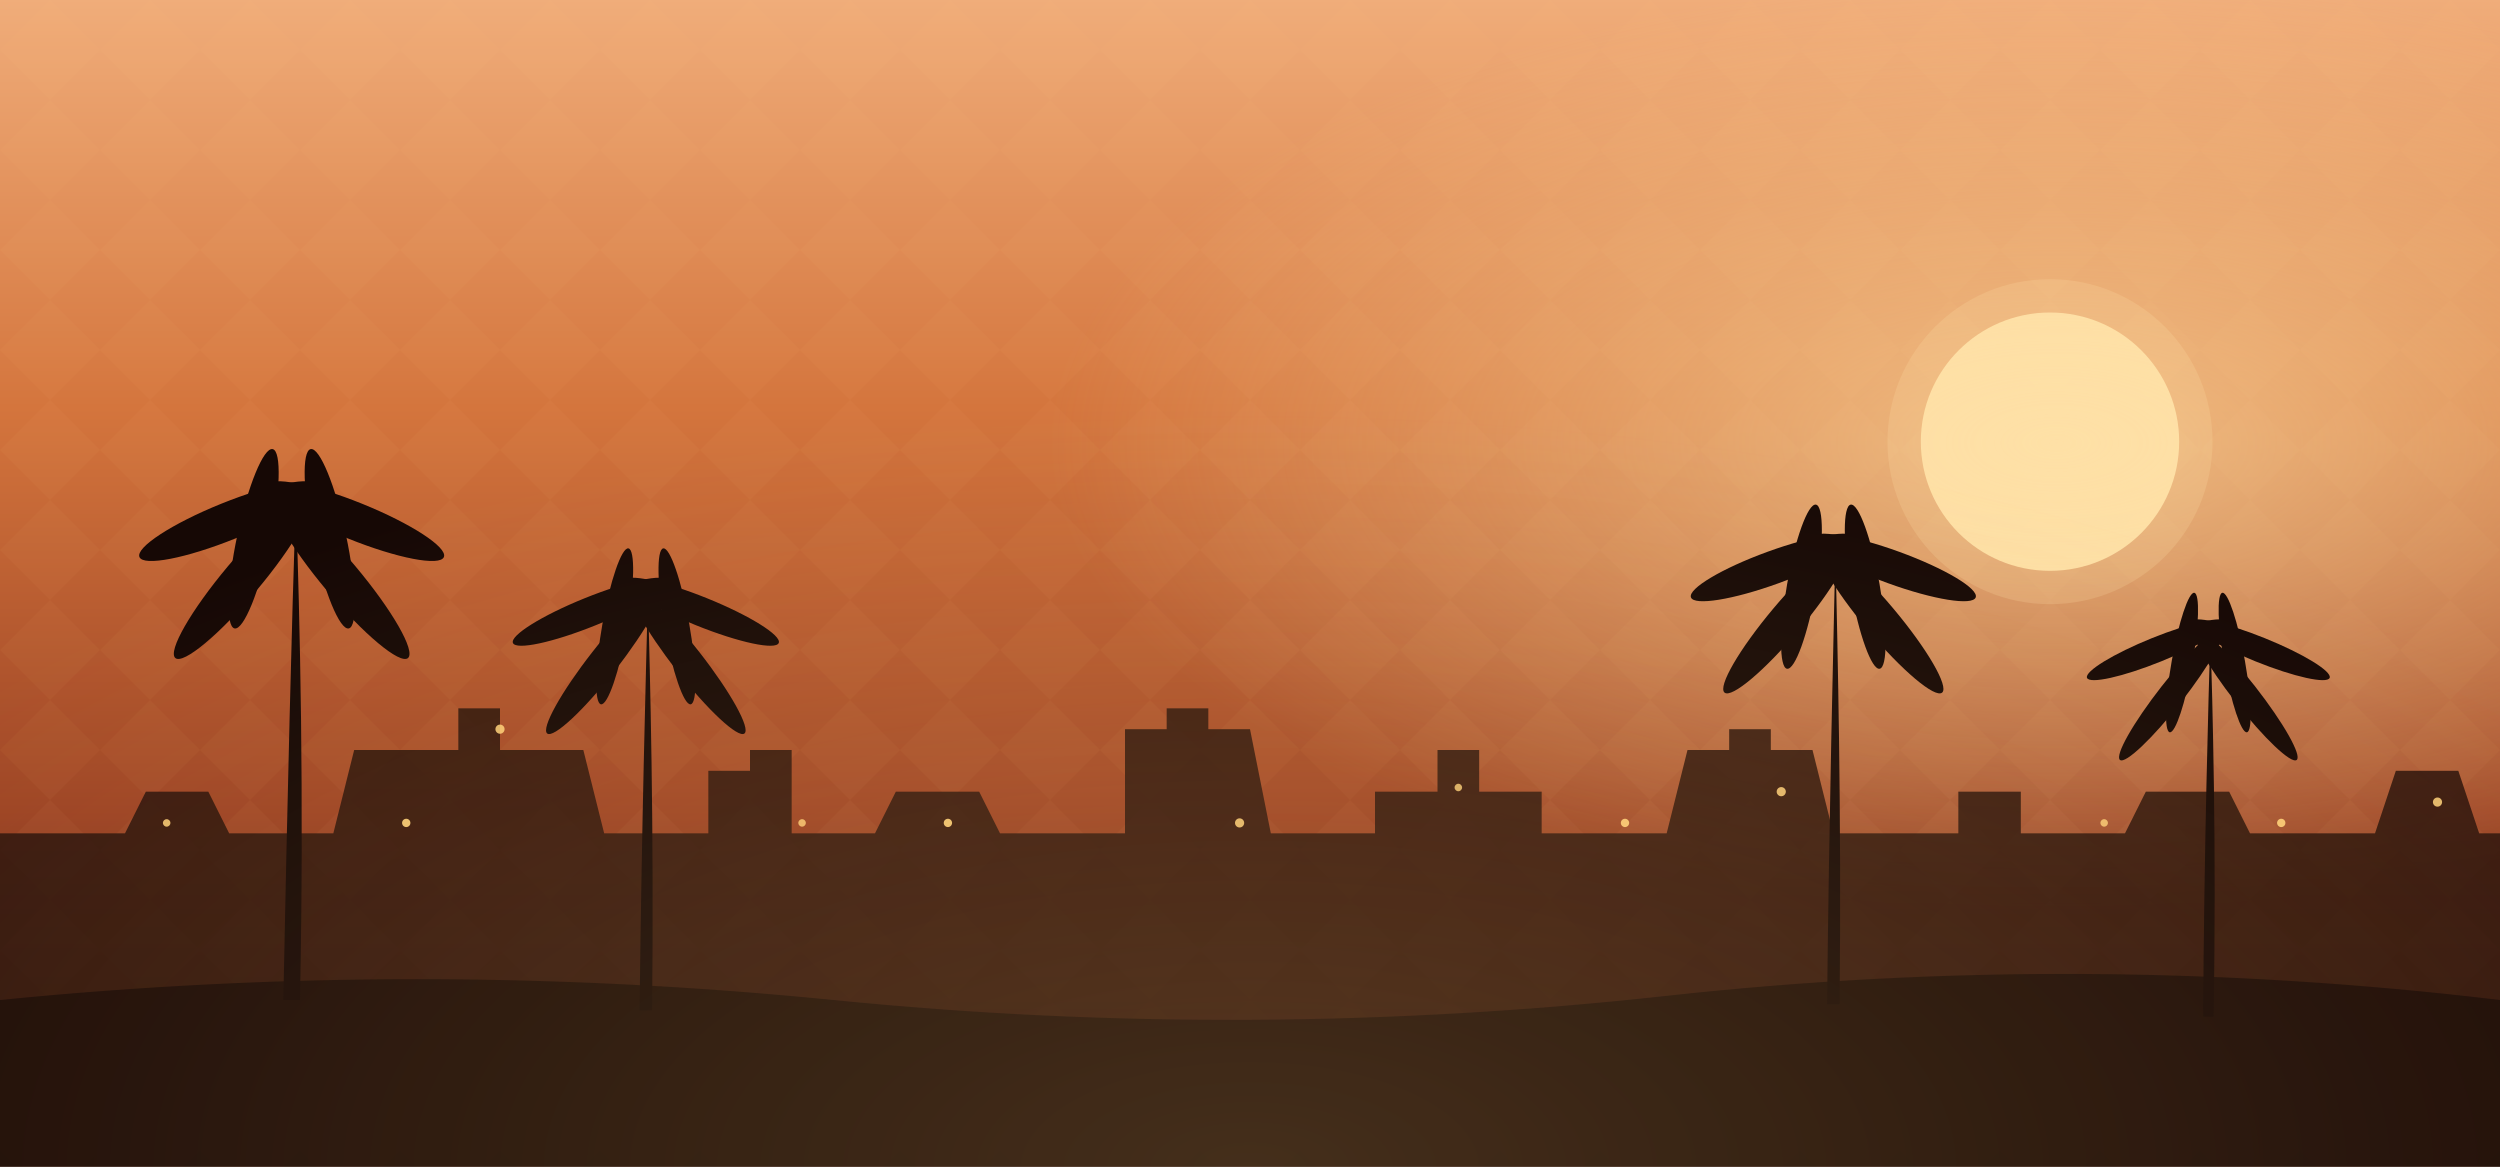
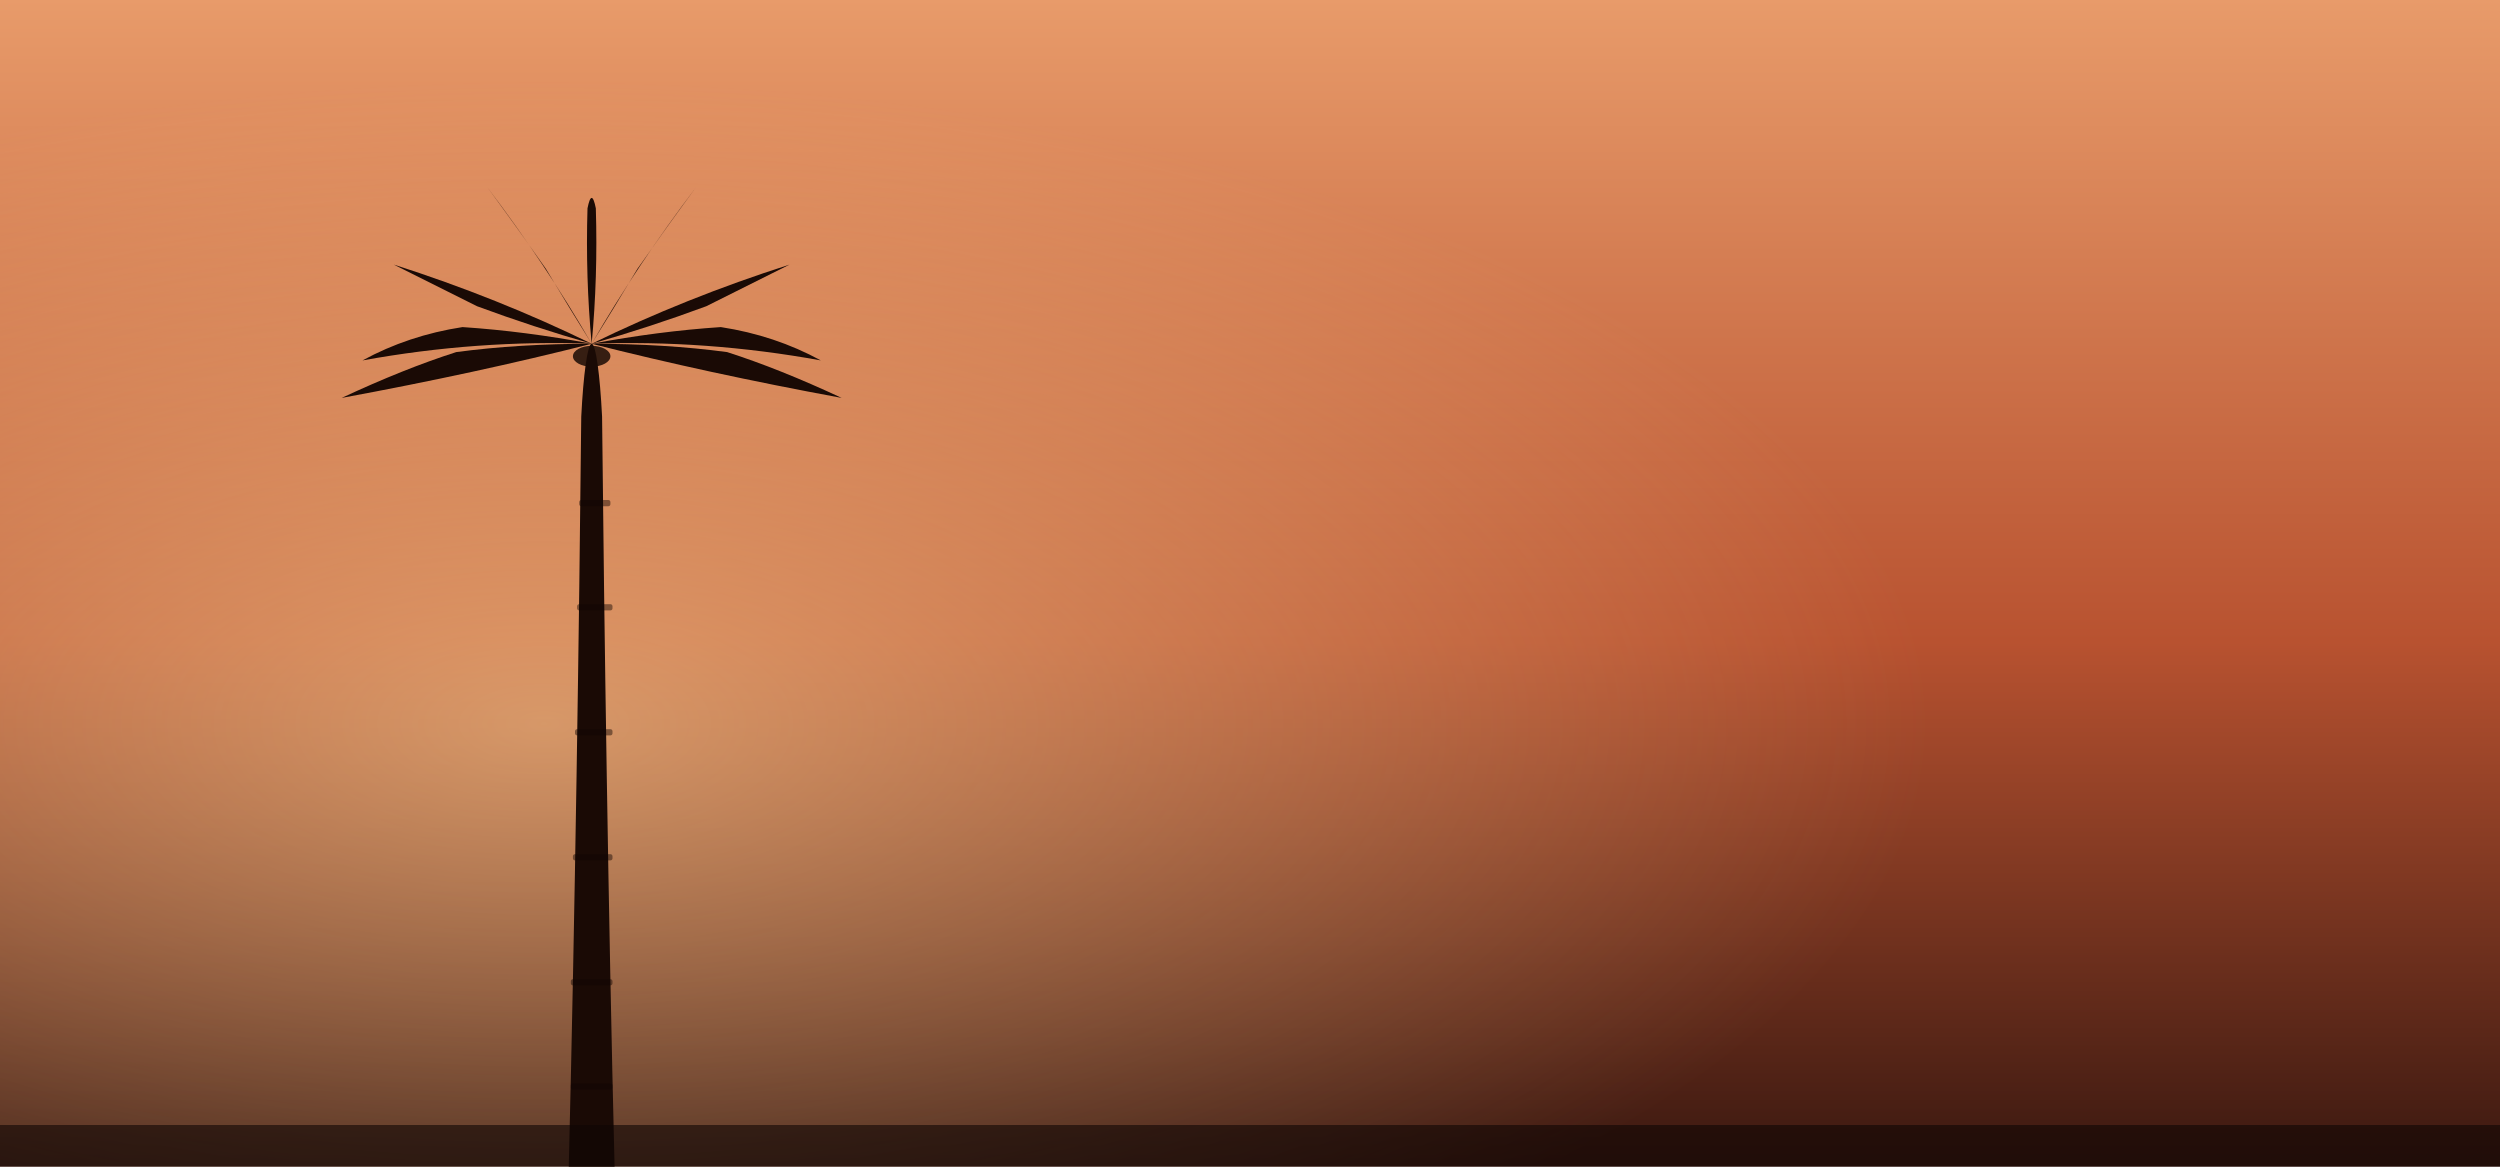
- <svg xmlns="http://www.w3.org/2000/svg" viewBox="0 0 1200 560" preserveAspectRatio="xMidYMid slice" role="img" aria-label="Warm Saudi dusk over a row of date palms and rooftops">
+ <svg xmlns="http://www.w3.org/2000/svg" viewBox="0 0 1200 560" preserveAspectRatio="xMidYMid slice" role="img" aria-label="A single date palm silhouette against a warm dusk sky">
  <defs>
    <linearGradient id="sky" x1="0" y1="0" x2="0" y2="1">
-       <stop offset="0%" stop-color="#F0AD7A" />
-       <stop offset="35%" stop-color="#D4753D" />
-       <stop offset="70%" stop-color="#9C4324" />
+       <stop offset="0%" stop-color="#E89B6A" />
+       <stop offset="55%" stop-color="#B85230" />
      <stop offset="100%" stop-color="#3A1810" />
    </linearGradient>
-     <radialGradient id="sunglow" cx="82%" cy="38%" r="0.40">
-       <stop offset="0%" stop-color="#FFE3A8" stop-opacity="0.65" />
-       <stop offset="100%" stop-color="#FFE3A8" stop-opacity="0" />
+     <radialGradient id="sunglow" cx="22%" cy="62%" r="0.55">
+       <stop offset="0%" stop-color="#FFD89A" stop-opacity="0.55" />
+       <stop offset="100%" stop-color="#FFD89A" stop-opacity="0" />
    </radialGradient>
-     <radialGradient id="haze" cx="50%" cy="100%" r="0.65">
-       <stop offset="0%" stop-color="#FFD27A" stop-opacity="0.18" />
-       <stop offset="100%" stop-color="#FFD27A" stop-opacity="0" />
-     </radialGradient>
-     <pattern id="mashrabiya" width="48" height="48" patternUnits="userSpaceOnUse" patternTransform="rotate(0)">
-       <path d="M 24 0 L 48 24 L 24 48 L 0 24 Z M 24 14 L 34 24 L 24 34 L 14 24 Z" fill="#FFD27A" opacity="0.04" />
-     </pattern>
  </defs>
  <rect width="1200" height="560" fill="url(#sky)" />
-   <rect width="1200" height="560" fill="url(#mashrabiya)" />
-   <circle cx="984" cy="212" r="62" fill="#FFE3A8" opacity="0.92" />
-   <circle cx="984" cy="212" r="78" fill="#FFE3A8" opacity="0.20" />
  <rect width="1200" height="560" fill="url(#sunglow)" />
-   <g fill="#2A130A" opacity="0.85">
-     <path d="M 0 440              L 0 400 L 60 400 L 70 380 L 100 380 L 110 400              L 160 400 L 170 360 L 220 360 L 220 340 L 240 340 L 240 360 L 280 360              L 290 400 L 340 400 L 340 370 L 360 370 L 360 360 L 380 360 L 380 400              L 420 400 L 430 380 L 470 380 L 480 400              L 540 400 L 540 350 L 560 350 L 560 340 L 580 340 L 580 350 L 600 350 L 610 400              L 660 400 L 660 380 L 690 380 L 690 360 L 710 360 L 710 380 L 740 380 L 740 400              L 800 400 L 810 360 L 830 360 L 830 350 L 850 350 L 850 360 L 870 360 L 880 400              L 940 400 L 940 380 L 970 380 L 970 400              L 1020 400 L 1030 380 L 1070 380 L 1080 400              L 1140 400 L 1150 370 L 1180 370 L 1190 400 L 1200 400              L 1200 560 L 0 560 Z" />
-   </g>
-   <path d="M 0 480 Q 200 460 400 480 T 800 478 T 1200 480 L 1200 560 L 0 560 Z" fill="#1A0A05" opacity="0.9" />
-   <g fill="#160805">
-     <g transform="translate(140 480)">
-       <path d="M -4 0 C -2 -100 0 -180 2 -240 C 4 -180 6 -100 4 0 Z" />
-       <g transform="translate(0 -240)">
-         <ellipse cx="-32" cy="-2" rx="46" ry="9" transform="rotate(-22)" />
-         <ellipse cx="32" cy="-2" rx="46" ry="9" transform="rotate(22)" />
-         <ellipse cx="-44" cy="6" rx="50" ry="9" transform="rotate(-50)" />
-         <ellipse cx="44" cy="6" rx="50" ry="9" transform="rotate(50)" />
-         <ellipse cx="-22" cy="-14" rx="44" ry="8" transform="rotate(-78)" />
-         <ellipse cx="22" cy="-14" rx="44" ry="8" transform="rotate(78)" />
-       </g>
+   <g fill="#1A0A05" transform="translate(280 560)">
+     <path d="M -7 0              C -4 -120 -2 -260 -1 -360              C 0 -380 2 -395 4 -395              C 6 -395 8 -380 9 -360              C 10 -260 12 -120 15 0 Z" />
+     <g opacity="0.45" fill="#0F0503">
+       <rect x="-6" y="-40" width="20" height="3" rx="1" />
+       <rect x="-6" y="-90" width="20" height="3" rx="1" />
+       <rect x="-5" y="-150" width="19" height="3" rx="1" />
+       <rect x="-4" y="-210" width="18" height="3" rx="1" />
+       <rect x="-3" y="-270" width="17" height="3" rx="1" />
+       <rect x="-2" y="-320" width="15" height="3" rx="1" />
    </g>
-     <g transform="translate(310 485)">
-       <path d="M -3 0 C -2 -90 0 -160 1 -200 C 2 -160 4 -90 3 0 Z" />
-       <g transform="translate(0 -200)">
-         <ellipse cx="-28" cy="-2" rx="40" ry="7" transform="rotate(-22)" />
-         <ellipse cx="28" cy="-2" rx="40" ry="7" transform="rotate(22)" />
-         <ellipse cx="-38" cy="4" rx="44" ry="7" transform="rotate(-52)" />
-         <ellipse cx="38" cy="4" rx="44" ry="7" transform="rotate(52)" />
-         <ellipse cx="-18" cy="-12" rx="38" ry="6" transform="rotate(-80)" />
-         <ellipse cx="18" cy="-12" rx="38" ry="6" transform="rotate(80)" />
-       </g>
-     </g>
-     <g transform="translate(880 482)">
-       <path d="M -3 0 C -2 -94 0 -170 1 -218 C 2 -170 4 -94 3 0 Z" />
-       <g transform="translate(0 -218)">
-         <ellipse cx="-30" cy="-2" rx="42" ry="8" transform="rotate(-20)" />
-         <ellipse cx="30" cy="-2" rx="42" ry="8" transform="rotate(20)" />
-         <ellipse cx="-40" cy="4" rx="46" ry="8" transform="rotate(-50)" />
-         <ellipse cx="40" cy="4" rx="46" ry="8" transform="rotate(50)" />
-         <ellipse cx="-20" cy="-12" rx="40" ry="7" transform="rotate(-80)" />
-         <ellipse cx="20" cy="-12" rx="40" ry="7" transform="rotate(80)" />
-       </g>
-     </g>
-     <g transform="translate(1060 488)">
-       <path d="M -2.5 0 C -2 -82 0 -150 1 -184 C 2 -150 4 -82 2.5 0 Z" />
-       <g transform="translate(0 -184)">
-         <ellipse cx="-26" cy="-2" rx="36" ry="6" transform="rotate(-22)" />
-         <ellipse cx="26" cy="-2" rx="36" ry="6" transform="rotate(22)" />
-         <ellipse cx="-34" cy="4" rx="40" ry="6" transform="rotate(-52)" />
-         <ellipse cx="34" cy="4" rx="40" ry="6" transform="rotate(52)" />
-         <ellipse cx="-16" cy="-10" rx="34" ry="5" transform="rotate(-80)" />
-         <ellipse cx="16" cy="-10" rx="34" ry="5" transform="rotate(80)" />
-       </g>
+     <g transform="translate(4 -395)">
+       <path d="M 0 0 Q -55 14 -120 26 Q -90 12 -65 4 Q -35 0 0 0 Z" />
+       <path d="M 0 0 Q 55 14 120 26 Q 90 12 65 4 Q 35 0 0 0 Z" />
+       <path d="M 0 0 Q -55 -2 -110 8 Q -88 -4 -62 -8 Q -32 -6 0 0 Z" />
+       <path d="M 0 0 Q 55 -2 110 8 Q 88 -4 62 -8 Q 32 -6 0 0 Z" />
+       <path d="M 0 0 Q -45 -22 -95 -38 Q -75 -28 -55 -18 Q -28 -8 0 0 Z" />
+       <path d="M 0 0 Q 45 -22 95 -38 Q 75 -28 55 -18 Q 28 -8 0 0 Z" />
+       <path d="M 0 0 Q -22 -38 -50 -75 Q -36 -56 -22 -36 Q -10 -16 0 0 Z" />
+       <path d="M 0 0 Q 22 -38 50 -75 Q 36 -56 22 -36 Q 10 -16 0 0 Z" />
+       <path d="M 0 0 Q -3 -32 -2 -65 Q 0 -75 2 -65 Q 3 -32 0 0 Z" />
+       <ellipse cx="0" cy="6" rx="9" ry="5" opacity="0.85" />
    </g>
  </g>
-   <g fill="#FFD27A">
-     <circle cx="80" cy="395" r="1.8" opacity="0.85" />
-     <circle cx="195" cy="395" r="2" opacity="0.9" />
-     <circle cx="240" cy="350" r="2.2" opacity="0.85" />
-     <circle cx="385" cy="395" r="1.8" opacity="0.8" />
-     <circle cx="455" cy="395" r="2" opacity="0.9" />
-     <circle cx="595" cy="395" r="2.2" opacity="0.85" />
-     <circle cx="700" cy="378" r="1.8" opacity="0.8" />
-     <circle cx="780" cy="395" r="2" opacity="0.9" />
-     <circle cx="855" cy="380" r="2.2" opacity="0.85" />
-     <circle cx="1010" cy="395" r="1.8" opacity="0.8" />
-     <circle cx="1095" cy="395" r="2" opacity="0.9" />
-     <circle cx="1170" cy="385" r="2.2" opacity="0.85" />
-   </g>
-   <rect width="1200" height="560" fill="url(#haze)" />
+   <path d="M 0 540 L 1200 540 L 1200 560 L 0 560 Z" fill="#0F0503" opacity="0.6" />
</svg>
